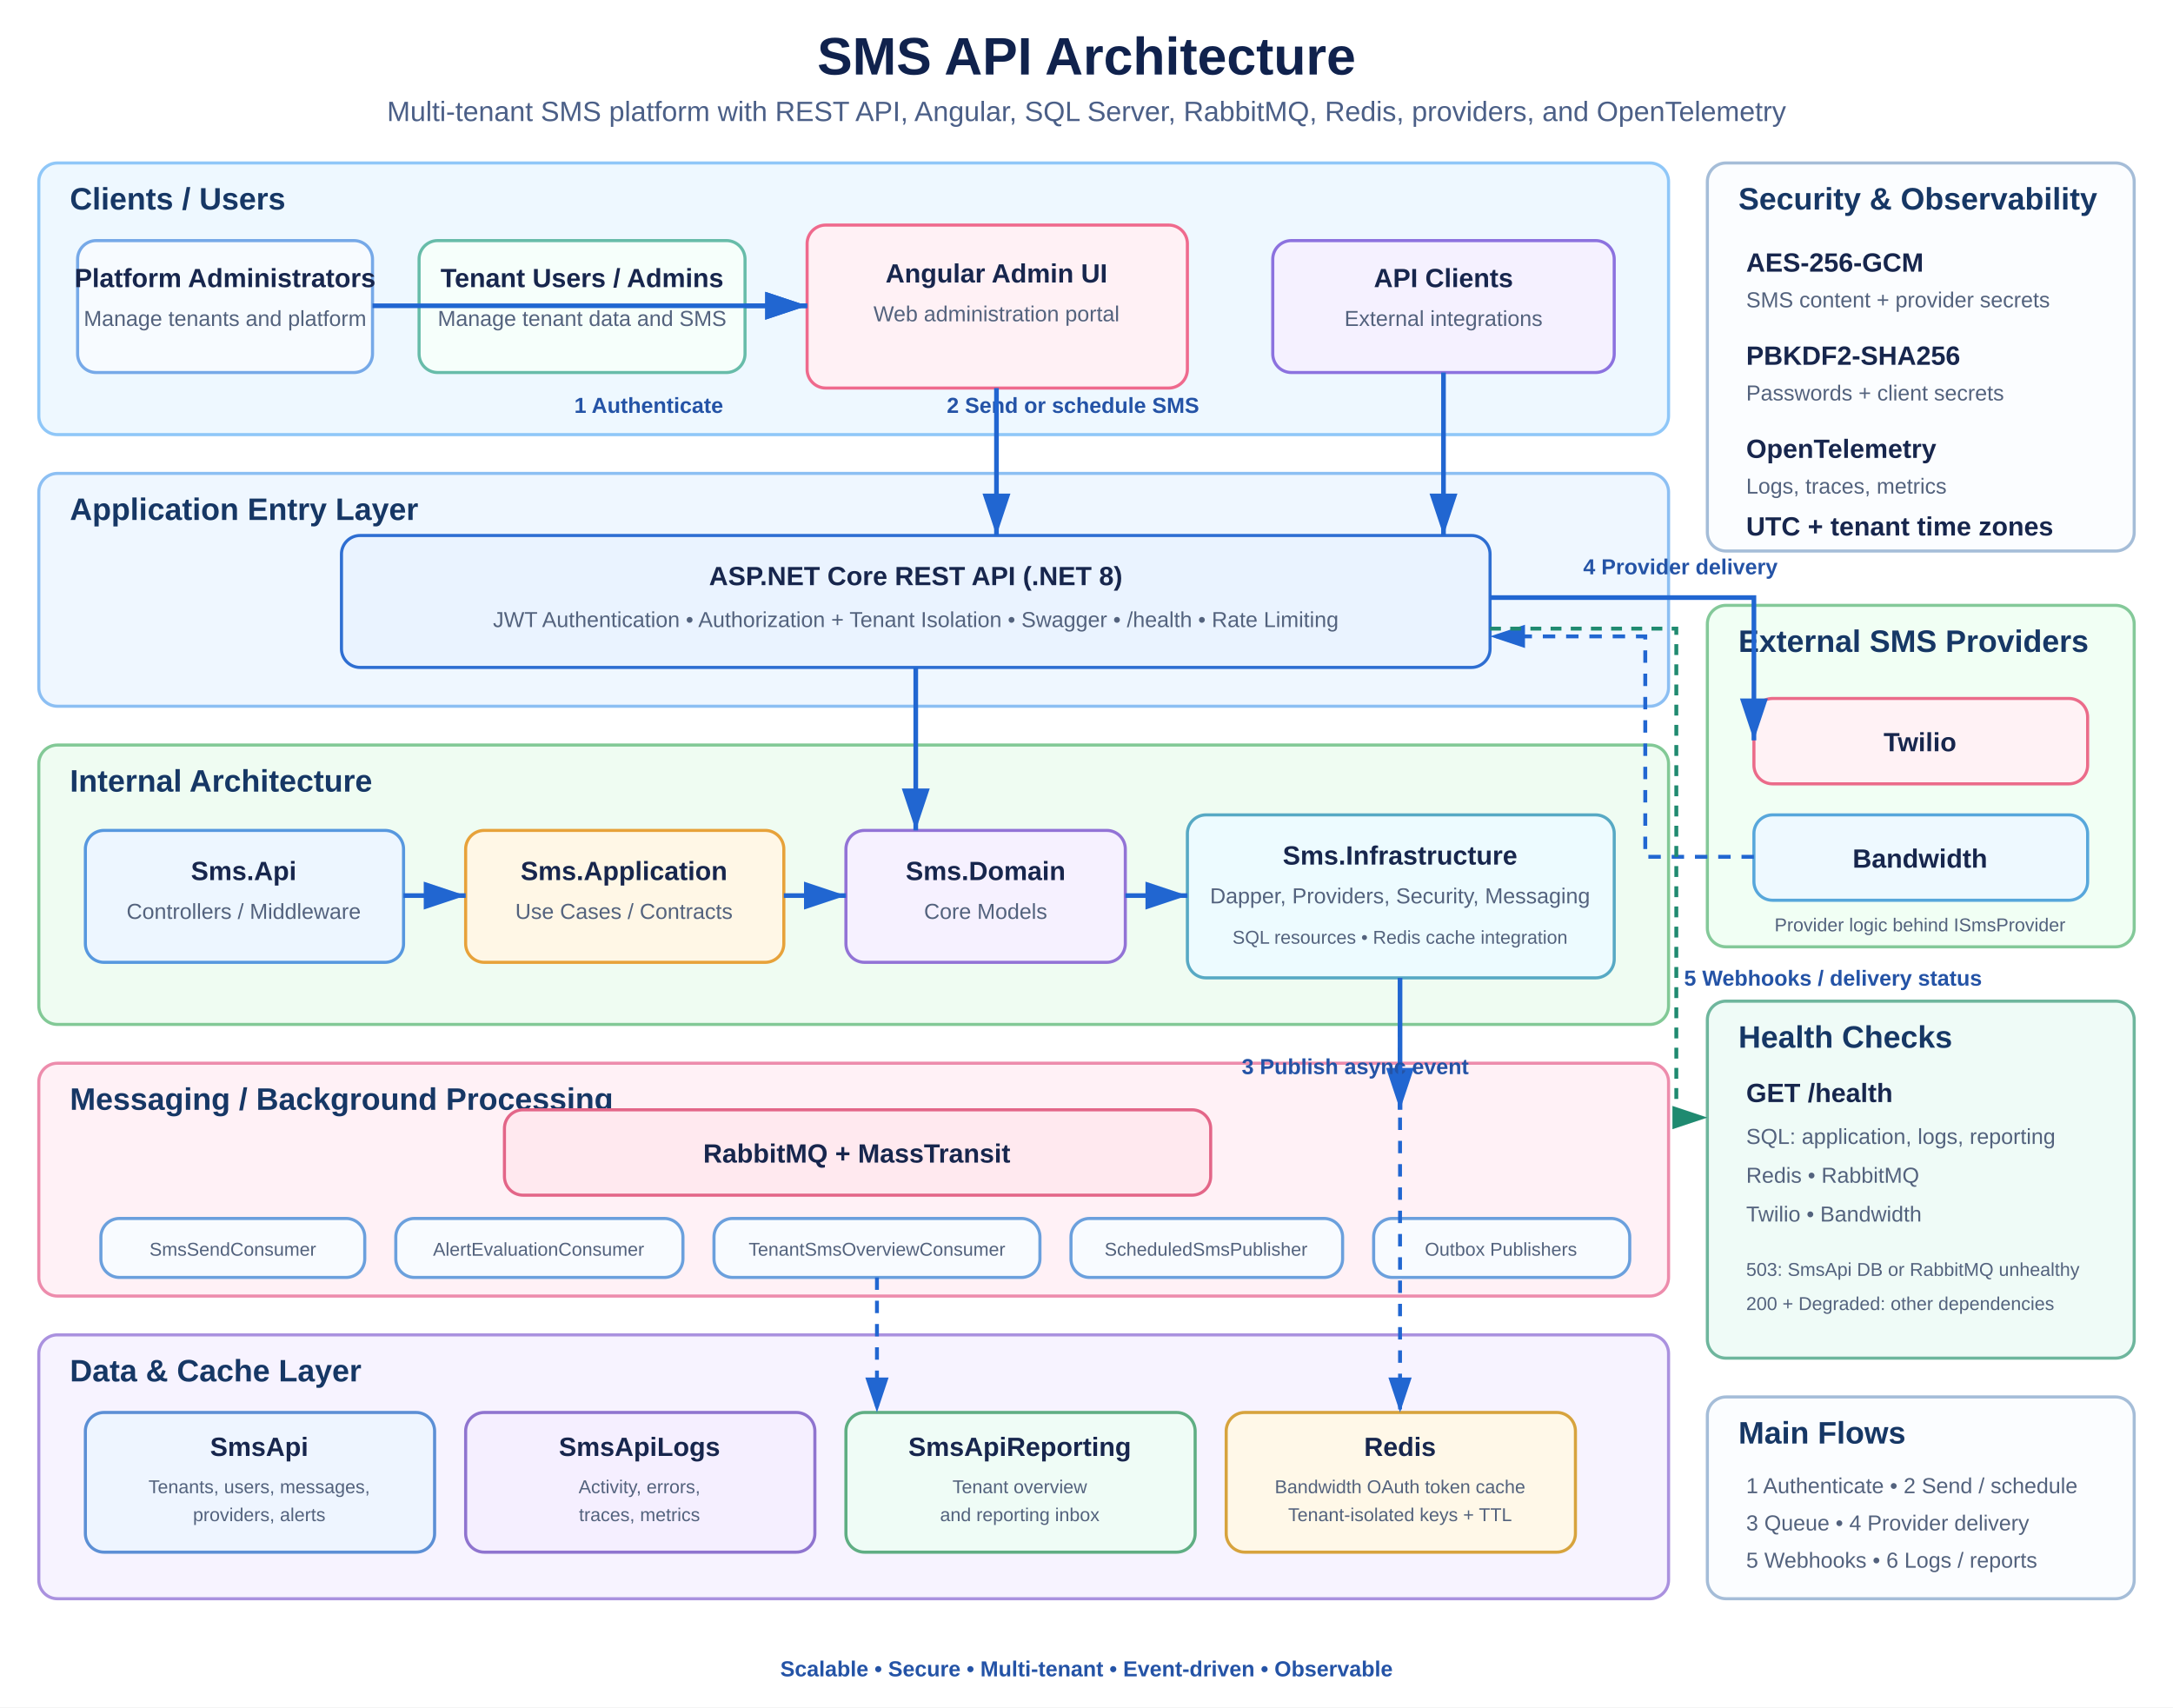
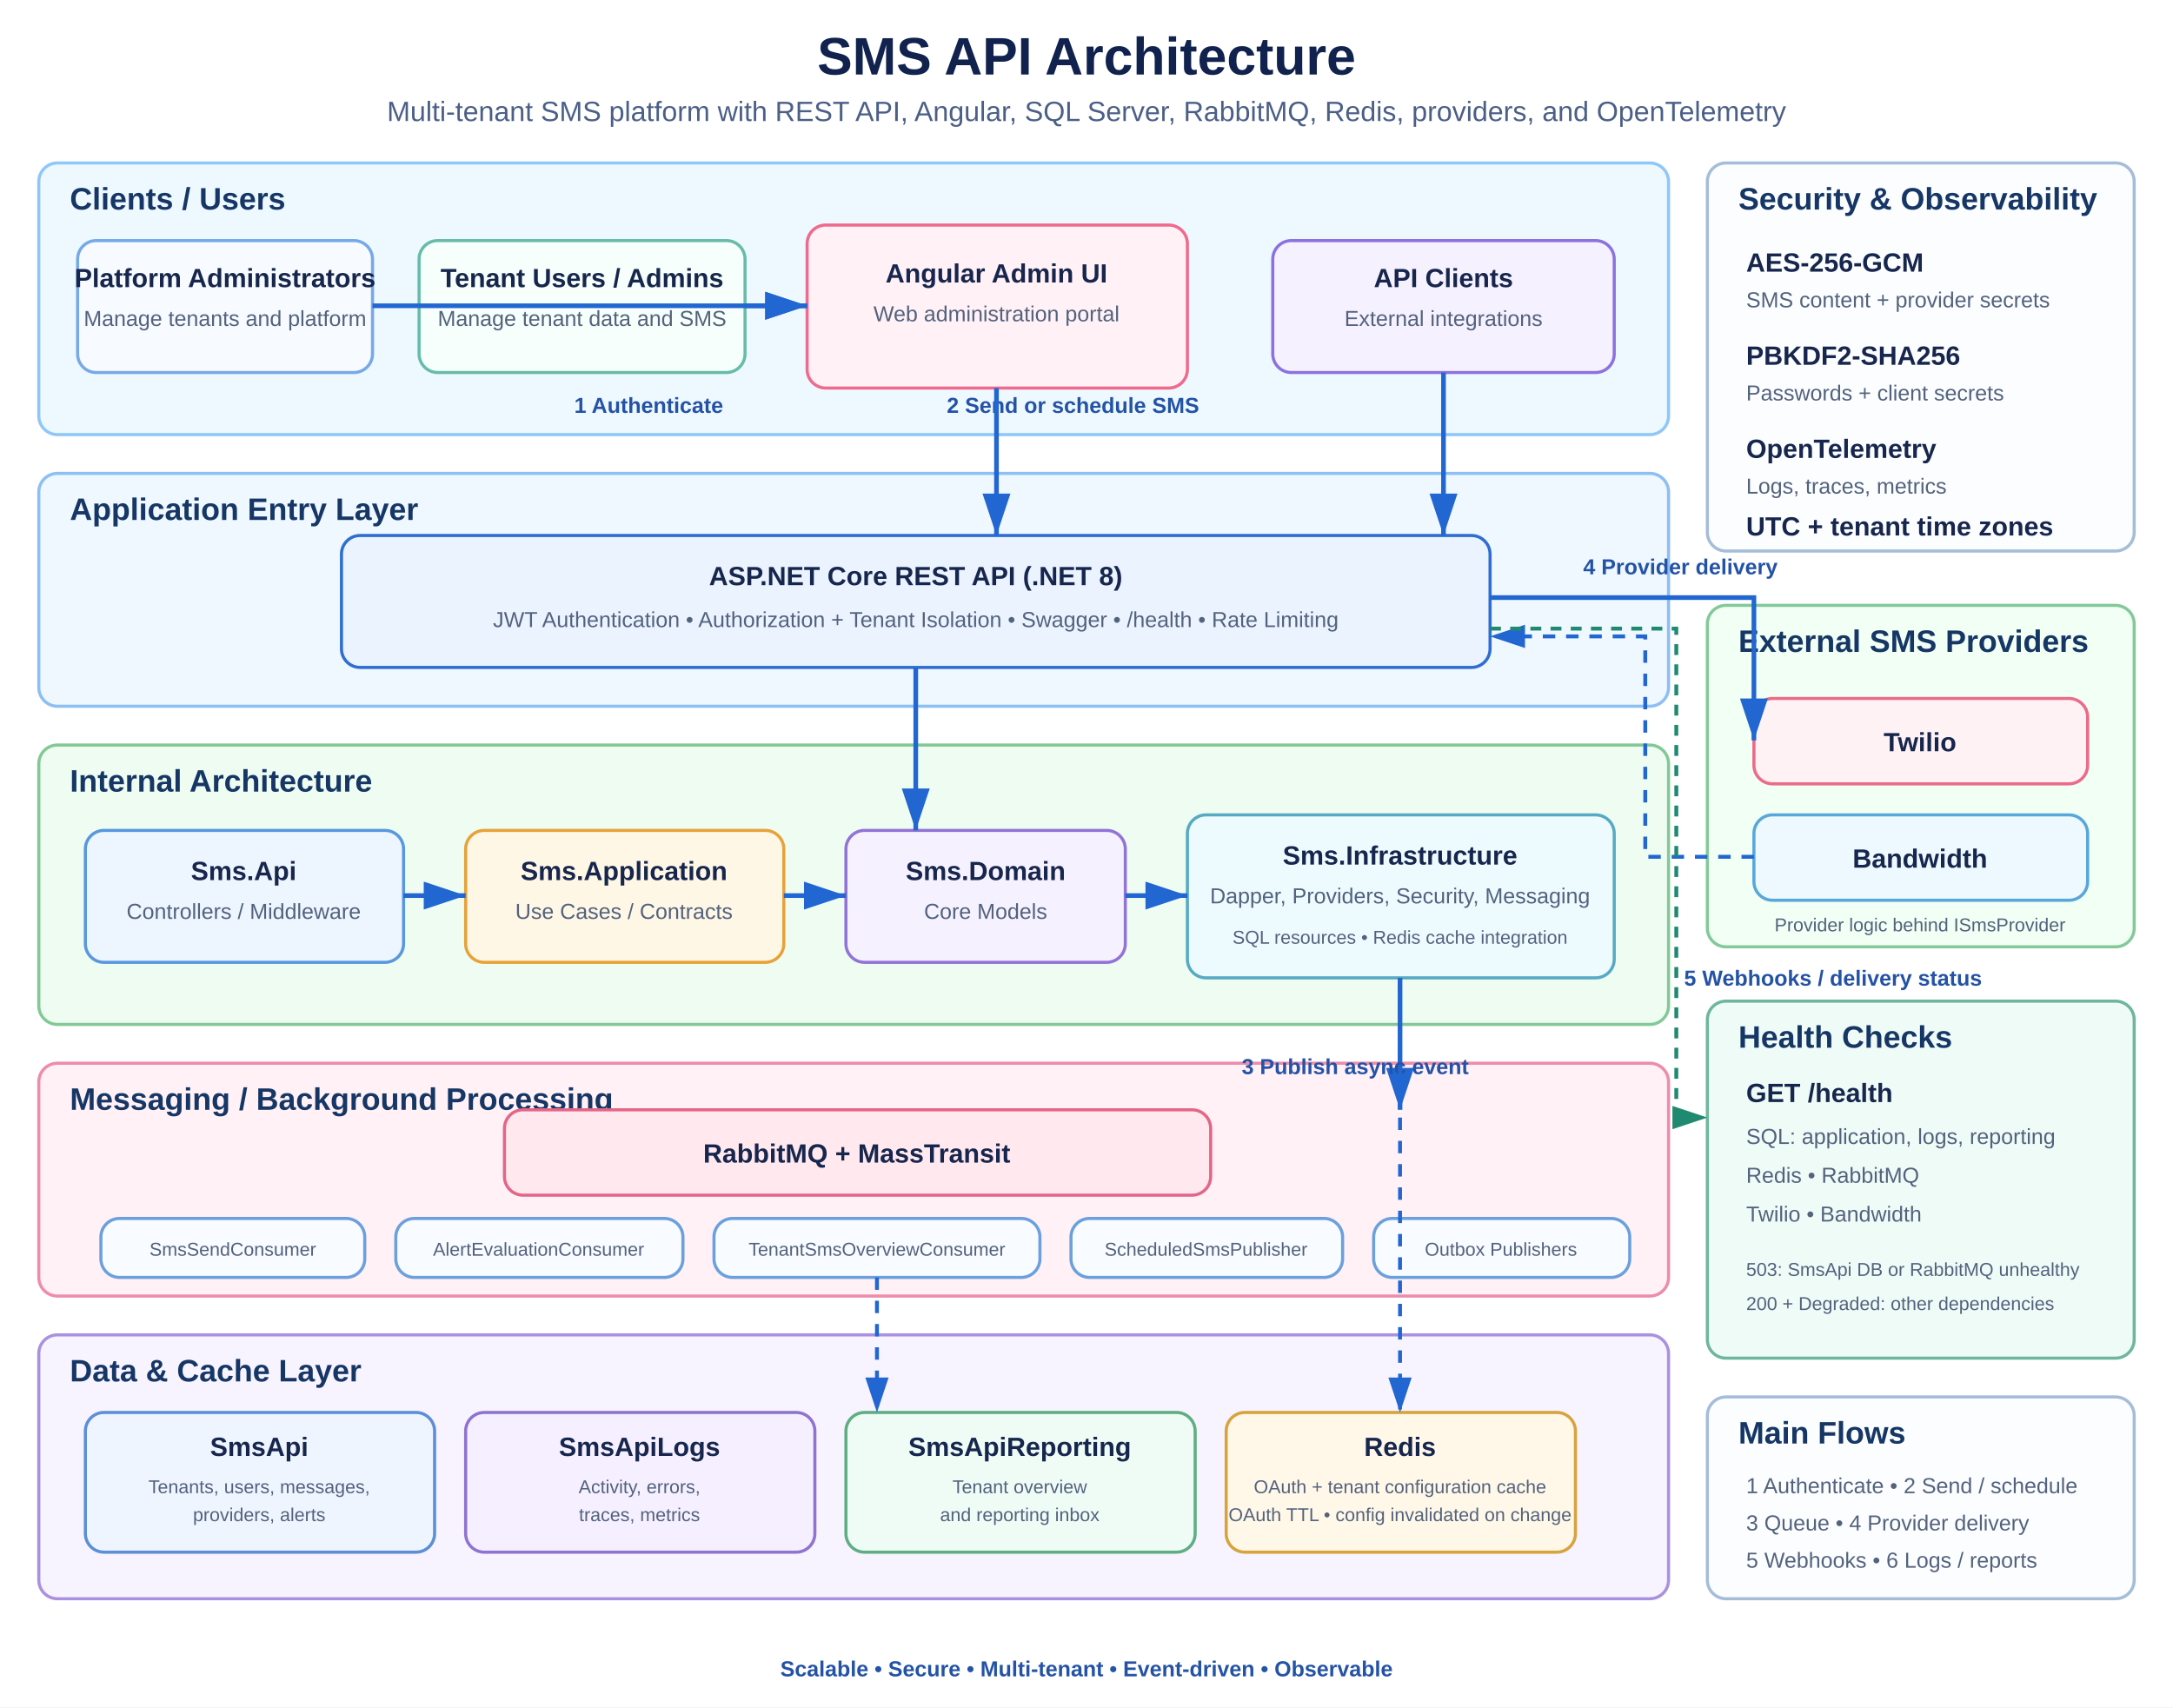
<svg xmlns="http://www.w3.org/2000/svg" width="1400" height="1100" viewBox="0 0 1400 1100">
  <defs>
    <style>
      .title{font:700 34px Arial,sans-serif;fill:#10224d}
      .sub{font:18px Arial,sans-serif;fill:#4b5f87}
      .h{font:700 20px Arial,sans-serif;fill:#163765}
      .t{font:700 17px Arial,sans-serif;fill:#17264d}
      .s{font:14px Arial,sans-serif;fill:#53627d}
      .mini{font:12px Arial,sans-serif;fill:#53627d}
      .flow{font:700 14px Arial,sans-serif;fill:#2453a6}
      .box{rx:12;ry:12;stroke-width:2}
      .line{stroke:#2166d1;stroke-width:3;fill:none;marker-end:url(#arrow)}
      .dash{stroke:#2166d1;stroke-width:2.5;fill:none;stroke-dasharray:8 7;marker-end:url(#arrow)}
      .health{stroke:#1f8a70;stroke-width:2.5;fill:none;stroke-dasharray:7 6;marker-end:url(#greenArrow)}
    </style>
    <marker id="arrow" markerWidth="10" markerHeight="10" refX="9" refY="3" orient="auto" markerUnits="strokeWidth">
      <path d="M0,0 L0,6 L9,3 z" fill="#2166d1" />
    </marker>
    <marker id="greenArrow" markerWidth="10" markerHeight="10" refX="9" refY="3" orient="auto" markerUnits="strokeWidth">
      <path d="M0,0 L0,6 L9,3 z" fill="#1f8a70" />
    </marker>
  </defs>
  <rect width="1400" height="1100" fill="#ffffff" />
  <text x="700" y="48" text-anchor="middle" class="title">SMS API Architecture</text>
  <text x="700" y="78" text-anchor="middle" class="sub">Multi-tenant SMS platform with REST API, Angular, SQL Server, RabbitMQ, Redis, providers, and OpenTelemetry</text>
  <rect x="25" y="105" width="1050" height="175" fill="#eef8ff" stroke="#8fc7f8" class="box" />
  <text x="45" y="135" class="h">Clients / Users</text>
  <rect x="50" y="155" width="190" height="85" fill="#f7fbff" stroke="#76a9e8" class="box" />
  <text x="145" y="185" text-anchor="middle" class="t">Platform Administrators</text>
  <text x="145" y="210" text-anchor="middle" class="s">Manage tenants and platform</text>
  <rect x="270" y="155" width="210" height="85" fill="#f6fffb" stroke="#67bca9" class="box" />
  <text x="375" y="185" text-anchor="middle" class="t">Tenant Users / Admins</text>
  <text x="375" y="210" text-anchor="middle" class="s">Manage tenant data and SMS</text>
  <rect x="520" y="145" width="245" height="105" fill="#fff1f5" stroke="#ef6a8d" class="box" />
  <text x="642" y="182" text-anchor="middle" class="t">Angular Admin UI</text>
  <text x="642" y="207" text-anchor="middle" class="s">Web administration portal</text>
  <rect x="820" y="155" width="220" height="85" fill="#f5f1ff" stroke="#8c72df" class="box" />
  <text x="930" y="185" text-anchor="middle" class="t">API Clients</text>
  <text x="930" y="210" text-anchor="middle" class="s">External integrations</text>
  <path d="M240 197 H520" class="line" />
  <path d="M480 197 H520" class="line" />
  <text x="370" y="266" class="flow">1 Authenticate</text>
  <text x="610" y="266" class="flow">2 Send or schedule SMS</text>
  <rect x="25" y="305" width="1050" height="150" fill="#eff7ff" stroke="#8cbff3" class="box" />
  <text x="45" y="335" class="h">Application Entry Layer</text>
  <rect x="220" y="345" width="740" height="85" fill="#eaf3ff" stroke="#2e6ed2" class="box" />
  <text x="590" y="377" text-anchor="middle" class="t">ASP.NET Core REST API (.NET 8)</text>
  <text x="590" y="404" text-anchor="middle" class="s">JWT Authentication • Authorization + Tenant Isolation • Swagger • /health • Rate Limiting</text>
  <path d="M642 250 V345" class="line" />
  <path d="M930 240 V345" class="line" />
  <rect x="25" y="480" width="1050" height="180" fill="#effcf2" stroke="#82c996" class="box" />
  <text x="45" y="510" class="h">Internal Architecture</text>
  <rect x="55" y="535" width="205" height="85" fill="#edf6ff" stroke="#5798df" class="box" />
  <text x="157" y="567" text-anchor="middle" class="t">Sms.Api</text>
  <text x="157" y="592" text-anchor="middle" class="s">Controllers / Middleware</text>
  <rect x="300" y="535" width="205" height="85" fill="#fff7e6" stroke="#e7a23a" class="box" />
  <text x="402" y="567" text-anchor="middle" class="t">Sms.Application</text>
  <text x="402" y="592" text-anchor="middle" class="s">Use Cases / Contracts</text>
  <rect x="545" y="535" width="180" height="85" fill="#f6f1ff" stroke="#9273d6" class="box" />
  <text x="635" y="567" text-anchor="middle" class="t">Sms.Domain</text>
  <text x="635" y="592" text-anchor="middle" class="s">Core Models</text>
  <rect x="765" y="525" width="275" height="105" fill="#edfbff" stroke="#57a9c4" class="box" />
  <text x="902" y="557" text-anchor="middle" class="t">Sms.Infrastructure</text>
  <text x="902" y="582" text-anchor="middle" class="s">Dapper, Providers, Security, Messaging</text>
  <text x="902" y="608" text-anchor="middle" class="mini">SQL resources • Redis cache integration</text>
  <path d="M260 577 H300" class="line" />
  <path d="M505 577 H545" class="line" />
  <path d="M725 577 H765" class="line" />
  <path d="M590 430 V535" class="line" />
  <rect x="25" y="685" width="1050" height="150" fill="#fff1f6" stroke="#ed8cac" class="box" />
  <text x="45" y="715" class="h">Messaging / Background Processing</text>
  <rect x="325" y="715" width="455" height="55" fill="#ffe9ef" stroke="#e36688" class="box" />
  <text x="552" y="749" text-anchor="middle" class="t">RabbitMQ + MassTransit</text>
  <path d="M902 630 V715" class="line" />
  <text x="800" y="692" class="flow">3 Publish async event</text>
  <rect x="65" y="785" width="170" height="38" fill="#f8fbff" stroke="#6ba0dd" class="box" />
  <text x="150" y="809" text-anchor="middle" class="mini">SmsSendConsumer</text>
  <rect x="255" y="785" width="185" height="38" fill="#f8fbff" stroke="#6ba0dd" class="box" />
  <text x="347" y="809" text-anchor="middle" class="mini">AlertEvaluationConsumer</text>
  <rect x="460" y="785" width="210" height="38" fill="#f8fbff" stroke="#6ba0dd" class="box" />
  <text x="565" y="809" text-anchor="middle" class="mini">TenantSmsOverviewConsumer</text>
  <rect x="690" y="785" width="175" height="38" fill="#f8fbff" stroke="#6ba0dd" class="box" />
  <text x="777" y="809" text-anchor="middle" class="mini">ScheduledSmsPublisher</text>
  <rect x="885" y="785" width="165" height="38" fill="#f8fbff" stroke="#6ba0dd" class="box" />
  <text x="967" y="809" text-anchor="middle" class="mini">Outbox Publishers</text>
  <rect x="25" y="860" width="1050" height="170" fill="#f7f3ff" stroke="#aa91df" class="box" />
  <text x="45" y="890" class="h">Data &amp; Cache Layer</text>
  <rect x="55" y="910" width="225" height="90" fill="#eef5ff" stroke="#5c8fd5" class="box" />
  <text x="167" y="938" text-anchor="middle" class="t">SmsApi</text>
  <text x="167" y="962" text-anchor="middle" class="mini">Tenants, users, messages,</text>
  <text x="167" y="980" text-anchor="middle" class="mini">providers, alerts</text>
  <rect x="300" y="910" width="225" height="90" fill="#f5efff" stroke="#8f74cf" class="box" />
  <text x="412" y="938" text-anchor="middle" class="t">SmsApiLogs</text>
  <text x="412" y="962" text-anchor="middle" class="mini">Activity, errors,</text>
  <text x="412" y="980" text-anchor="middle" class="mini">traces, metrics</text>
  <rect x="545" y="910" width="225" height="90" fill="#effcf6" stroke="#5fae83" class="box" />
  <text x="657" y="938" text-anchor="middle" class="t">SmsApiReporting</text>
  <text x="657" y="962" text-anchor="middle" class="mini">Tenant overview</text>
  <text x="657" y="980" text-anchor="middle" class="mini">and reporting inbox</text>
  <rect x="790" y="910" width="225" height="90" fill="#fff8e8" stroke="#d7a33d" class="box" />
  <text x="902" y="938" text-anchor="middle" class="t">Redis</text>
-   <text x="902" y="962" text-anchor="middle" class="mini">Bandwidth OAuth token cache</text>
-   <text x="902" y="980" text-anchor="middle" class="mini">Tenant-isolated keys + TTL</text>
+   <text x="902" y="962" text-anchor="middle" class="mini">OAuth + tenant configuration cache</text>
+   <text x="902" y="980" text-anchor="middle" class="mini">OAuth TTL • config invalidated on change</text>
  <path d="M565 823 V910" class="dash" />
  <path d="M902 630 V910" class="dash" />
  <rect x="1100" y="105" width="275" height="250" fill="#fbfdff" stroke="#a5bdd8" class="box" />
  <text x="1120" y="135" class="h">Security &amp; Observability</text>
  <text x="1125" y="175" class="t">AES-256-GCM</text>
  <text x="1125" y="198" class="s">SMS content + provider secrets</text>
  <text x="1125" y="235" class="t">PBKDF2-SHA256</text>
  <text x="1125" y="258" class="s">Passwords + client secrets</text>
  <text x="1125" y="295" class="t">OpenTelemetry</text>
  <text x="1125" y="318" class="s">Logs, traces, metrics</text>
  <text x="1125" y="345" class="t">UTC + tenant time zones</text>
  <rect x="1100" y="390" width="275" height="220" fill="#f1fff4" stroke="#84c999" class="box" />
  <text x="1120" y="420" class="h">External SMS Providers</text>
  <rect x="1130" y="450" width="215" height="55" fill="#fff2f5" stroke="#eb6b89" class="box" />
  <text x="1237" y="484" text-anchor="middle" class="t">Twilio</text>
  <rect x="1130" y="525" width="215" height="55" fill="#eef9ff" stroke="#57a7db" class="box" />
  <text x="1237" y="559" text-anchor="middle" class="t">Bandwidth</text>
  <text x="1237" y="600" text-anchor="middle" class="mini">Provider logic behind ISmsProvider</text>
  <path d="M960 385 H1130 V477" class="line" />
  <text x="1020" y="370" class="flow">4 Provider delivery</text>
  <path d="M1130 552 H1060 V410 H960" class="dash" />
  <text x="1085" y="635" class="flow">5 Webhooks / delivery status</text>
  <rect x="1100" y="645" width="275" height="230" fill="#effbf7" stroke="#6eb69d" class="box" />
  <text x="1120" y="675" class="h">Health Checks</text>
  <text x="1125" y="710" class="t">GET /health</text>
  <text x="1125" y="737" class="s">SQL: application, logs, reporting</text>
  <text x="1125" y="762" class="s">Redis • RabbitMQ</text>
  <text x="1125" y="787" class="s">Twilio • Bandwidth</text>
  <text x="1125" y="822" class="mini">503: SmsApi DB or RabbitMQ unhealthy</text>
  <text x="1125" y="844" class="mini">200 + Degraded: other dependencies</text>
  <path d="M960 405 H1080 V720 H1100" class="health" />
  <rect x="1100" y="900" width="275" height="130" fill="#fbfdff" stroke="#a5bdd8" class="box" />
  <text x="1120" y="930" class="h">Main Flows</text>
  <text x="1125" y="962" class="s">1 Authenticate • 2 Send / schedule</text>
  <text x="1125" y="986" class="s">3 Queue • 4 Provider delivery</text>
  <text x="1125" y="1010" class="s">5 Webhooks • 6 Logs / reports</text>
  <text x="700" y="1080" text-anchor="middle" class="flow">Scalable • Secure • Multi-tenant • Event-driven • Observable</text>
</svg>
